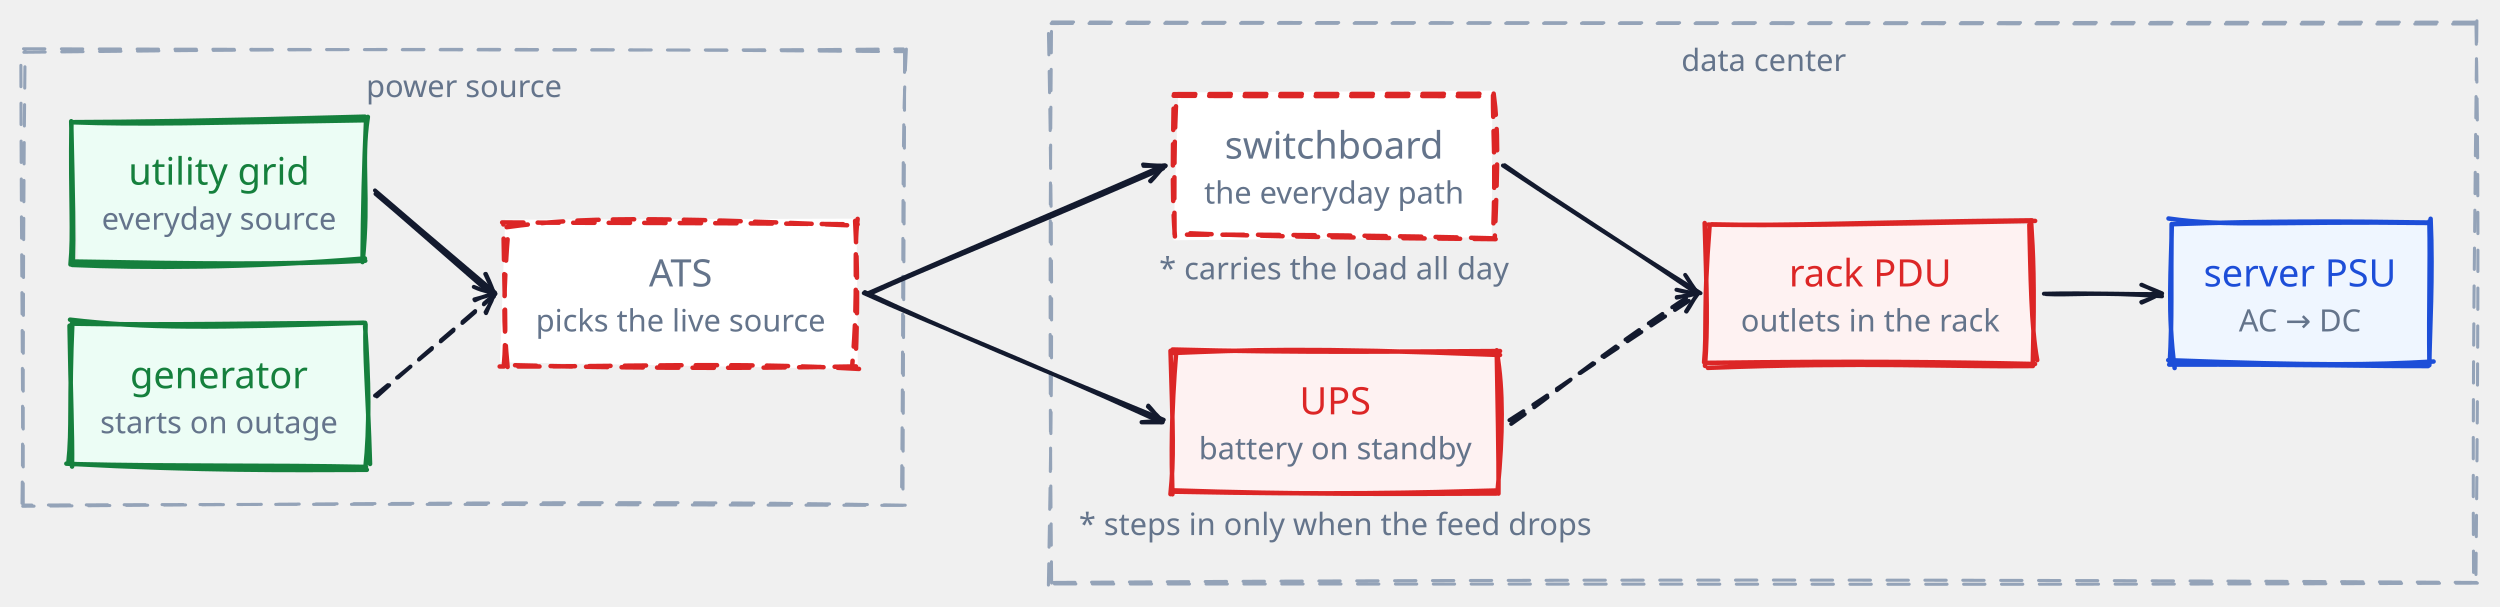
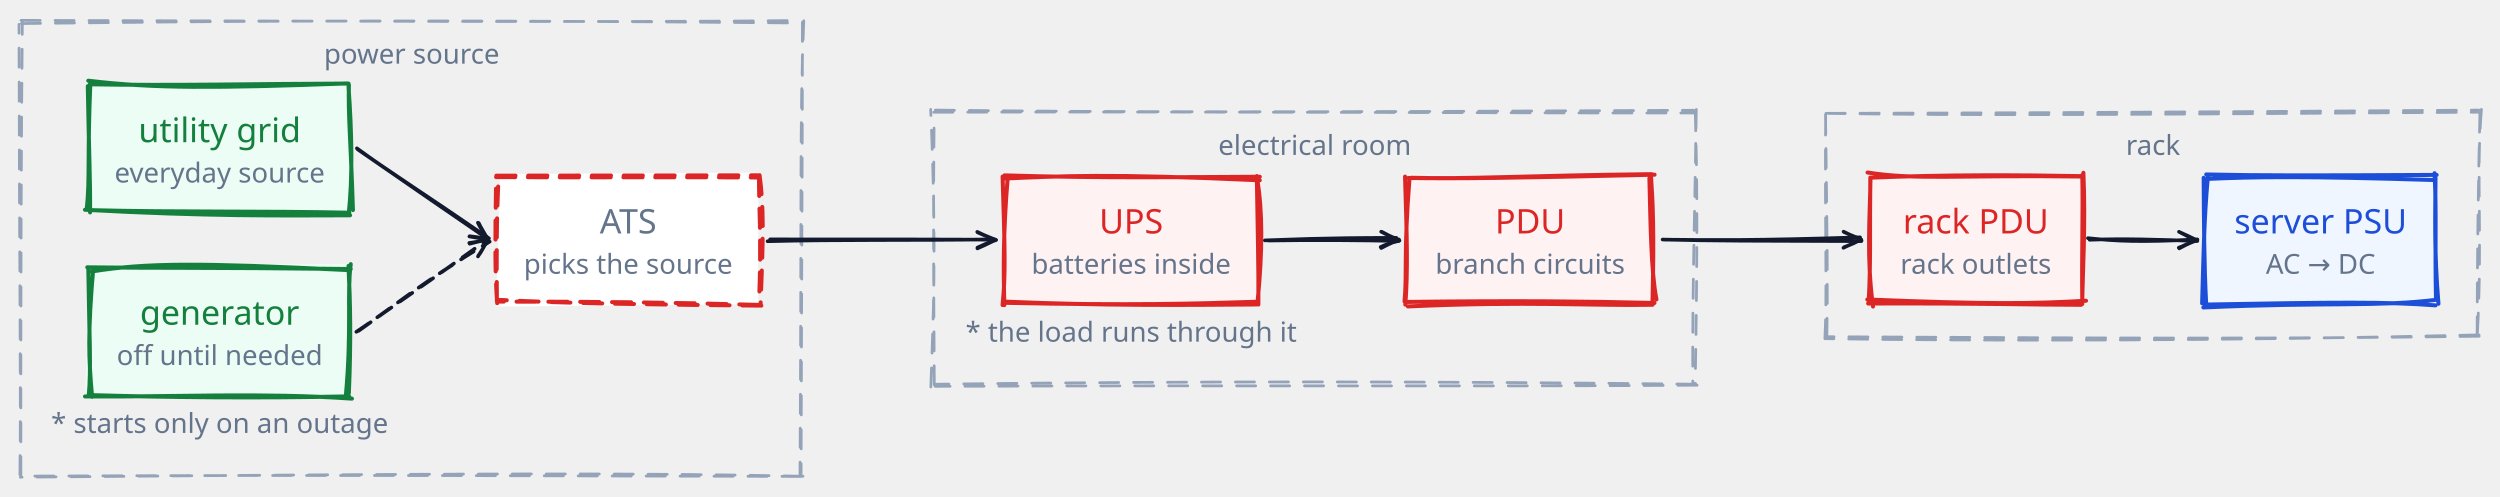
- <svg xmlns="http://www.w3.org/2000/svg" viewBox="0 0 1056 256" width="1056" height="256" role="img" aria-label="day to day the utility feeds the switchboard, the rack PDU and then the server PSU; the UPS sits on standby and only carries the load when that feed drops" font-family="Gaegu, ui-rounded, sans-serif" text-anchor="middle" preserveAspectRatio="xMidYMid meet">
-   <path d="M10.08 22.079 C99.114 21.073, 186.86 20.059, 382.45 21.841 M9.937 20.605 C155.629 20.943, 301.702 21.583, 381.586 20.666 M382.845 20.736 C380.71 60.245, 381.862 99.797, 380.804 212.459 M382.096 21.568 C382.141 64.76, 381.691 109.983, 381.4 212.497 M382.373 213.408 C304.357 211.782, 227.326 212.001, 9.603 213.843 M381.455 213.483 C277.716 213.354, 172.125 212.623, 9.886 213.355 M9.299 212.608 C9.987 172.523, 9.036 132.931, 8.809 22.693 M9.807 213.213 C9.732 142.001, 10.002 70.616, 10.605 20.598" fill="none" stroke="#94a3b8" stroke-width="1.3" stroke-linecap="round" stroke-linejoin="round" stroke-dasharray="9 7" />
-   <text x="196" y="41" font-size="13" fill="#64748b">power source</text>
-   <path d="M444.46 9.289 C586.173 9.695, 728.626 9.73, 1045.378 9.343 M444.008 9.926 C670.58 9.66, 897.58 10.229, 1045.85 10.146 M1046.241 8.797 C1045.432 86.178, 1044.298 161.563, 1044.847 245.467 M1045.852 9.675 C1046.763 60.952, 1047.14 113.481, 1045.81 246.378 M1046.428 246.317 C881.022 247.142, 715.104 246.637, 444.426 246.658 M1046.073 246.033 C847.63 244.734, 649.994 244.643, 444.354 246.031 M442.845 247.126 C443.763 191.101, 445.427 136.097, 442.771 8.789 M444.196 246.293 C443.678 187.496, 443.138 127.438, 444.159 10.432" fill="none" stroke="#94a3b8" stroke-width="1.3" stroke-linecap="round" stroke-linejoin="round" stroke-dasharray="9 7" />
-   <text x="745" y="30" font-size="13" fill="#64748b">data center</text>
-   <path d="M30.624 51.989 L153.31 49.413 L152.276 109.621 L32.975 110.949" fill="#ecfdf5" />
-   <path d="M30.184 51.607 C56.698 51.496, 87.508 51.134, 154.126 49.28 M30.076 51.632 C59.204 52.701, 86.027 51.904, 153.859 50.799 M155.384 49.377 C152.419 68.853, 156.038 82.27, 153.201 110.416 M154.607 51.286 C153.811 69.142, 153.304 88.331, 153.121 110.694 M154.127 109.151 C105.18 113.251, 60.043 113.233, 30.527 111.908 M154.28 110.129 C119.835 111.892, 84.809 111.395, 31.987 110.486 M29.772 111.706 C31.039 98.819, 29.742 84.894, 30.162 52.522 M30.785 110.977 C31.133 98.993, 30.877 86.698, 30.081 51.217" fill="none" stroke="#15803d" stroke-width="1.9" stroke-linecap="round" stroke-linejoin="round" />
-   <text x="92.5" y="78" font-size="16" fill="#15803d">utility grid</text>
-   <text x="92.5" y="97" font-size="13" fill="#64748b">everyday source</text>
-   <path d="M28.997 136.975 L154.131 137.735 L155.269 198.636 L30.493 197.001" fill="#ecfdf5" />
-   <path d="M29.583 135.029 C61.299 138.759, 90.551 138.561, 153.534 136.303 M30.345 136.718 C70.695 137.461, 111 136.478, 154.24 136.372 M154.412 137.003 C154.007 151.246, 155.302 163.628, 156.305 195.981 M154.218 137.89 C155.795 159.793, 156.201 180.764, 154.29 197.973 M154.953 198.451 C120.713 198.578, 86.234 198.949, 28.034 195.842 M154.595 197.232 C114.498 196.373, 73.332 197.059, 30.849 196.032 M28.852 195.765 C30.482 180.811, 29.098 169.783, 30.613 135.188 M30.441 197.093 C30.597 182.996, 29.888 168.562, 29.373 137.584" fill="none" stroke="#15803d" stroke-width="1.9" stroke-linecap="round" stroke-linejoin="round" />
-   <text x="92.5" y="164" font-size="16" fill="#15803d">generator</text>
-   <text x="92.5" y="183" font-size="13" fill="#64748b">starts on outage</text>
-   <path d="M213.413 92.761 L361.803 92.355 L362.361 155.889 L211.169 153.006" fill="#ffffff" />
-   <path d="M214.008 95.964 C244.902 91.625, 275.796 91.635, 360.387 95.242 M212.114 93.954 C246.643 94.267, 280.022 93.885, 362.273 94.761 M362.27 92.457 C360.446 105.654, 362.791 122.979, 360.013 153.914 M361.204 93.305 C362.077 110.804, 362.421 128.8, 361.375 153.248 M362.844 155.84 C311.751 152.824, 260.173 155.049, 211.061 154.806 M361.547 154.766 C308.336 155.853, 254.344 155.337, 213.87 154.18 M214.407 155.009 C212.7 137.036, 212.356 124.309, 214.975 94.017 M212.792 154.784 C214.022 141.546, 213.072 127.104, 212.603 94.074" fill="none" stroke="#dc2626" stroke-width="1.9" stroke-linecap="round" stroke-linejoin="round" stroke-dasharray="9 6" />
-   <text x="287.5" y="121" font-size="16" fill="#64748b">ATS</text>
-   <text x="287.5" y="140" font-size="13" fill="#64748b">picks the live source</text>
-   <path d="M497.656 39.031 L630.334 38.295 L630.161 100.232 L495.685 101.474" fill="#ffffff" />
-   <path d="M495.898 39.774 C525.864 39.63, 558.989 39.772, 629.923 39.59 M495.759 40.446 C542.745 40.804, 590.189 40.375, 630.535 40.639 M630.915 39.549 C632.911 54.404, 632.692 68.22, 631.391 100.361 M630.653 40.347 C630.507 53.084, 631.908 67.807, 630.677 99.455 M631.749 101.011 C581.33 100.565, 530.425 99.927, 497.564 98.329 M630.376 100.663 C588.844 99.531, 546.227 99.078, 496.581 99.113 M496.136 98.885 C495.922 77.808, 495.959 56.668, 497.037 39.11 M496.282 99.869 C495.29 86.815, 495.215 72.501, 495.799 40.02" fill="none" stroke="#dc2626" stroke-width="1.9" stroke-linecap="round" stroke-linejoin="round" stroke-dasharray="9 6" />
-   <text x="563.5" y="67" font-size="16" fill="#64748b">switchboard</text>
-   <text x="563.5" y="86" font-size="13" fill="#64748b">the everyday path</text>
-   <text x="563.5" y="118" font-size="13" fill="#64748b">* carries the load all day</text>
-   <path d="M494.653 146.419 L634.597 147.339 L633.396 209.179 L495.889 209.154" fill="#fef2f2" />
-   <path d="M495.576 149.107 C524.765 147.937, 551.528 146.57, 633.611 149.959 M495.311 147.624 C546.749 149.083, 598.712 148.451, 633.619 148.275 M632.31 148.863 C635.012 164.634, 634.847 183.523, 632.658 206.332 M632.213 147.947 C632.519 169.168, 633.135 191.936, 632.946 208.498 M632.041 208.463 C591.71 208.643, 547.272 208.923, 495.515 207.123 M632.116 207.181 C598.674 208.177, 565.184 209.034, 495.113 207.677 M495.226 208.788 C494.828 192.923, 494.594 175.484, 496.872 148.17 M494.404 208.725 C495.898 194.325, 495.465 181.824, 494.422 148.2" fill="none" stroke="#dc2626" stroke-width="1.9" stroke-linecap="round" stroke-linejoin="round" />
-   <text x="564" y="175" font-size="16" fill="#dc2626">UPS</text>
-   <text x="564" y="194" font-size="13" fill="#64748b">battery on standby</text>
-   <text x="564" y="226" font-size="13" fill="#64748b">* steps in only when the feed drops</text>
-   <path d="M722.128 93.098 L859.578 95.087 L858.971 154.343 L719.024 153.131" fill="#fef2f2" />
-   <path d="M722.973 94.753 C755.02 95.608, 787.739 93.781, 858.281 93.065 M721.6 94.86 C749.356 95.308, 779.006 94.988, 859.636 93.311 M857.198 94.994 C857.73 115.07, 857.895 138.543, 860.519 152.12 M858.007 94.719 C858.728 105.775, 859.512 119.103, 858.645 154.016 M858.679 154.611 C825.284 155.071, 788.683 152.75, 721.406 155.39 M859.587 153.76 C822.34 152.891, 784.482 152.488, 720.98 153.269 M719.809 153.014 C721.073 139.621, 719.402 129.436, 722.112 95.723 M720.191 154.554 C721.415 138.39, 720.949 123.147, 720.054 94.218" fill="none" stroke="#dc2626" stroke-width="1.9" stroke-linecap="round" stroke-linejoin="round" />
-   <text x="790" y="121" font-size="16" fill="#dc2626">rack PDU</text>
-   <text x="790" y="140" font-size="13" fill="#64748b">outlets in the rack</text>
-   <path d="M917.954 94.861 L1027.508 95.173 L1026.961 152.825 L918.125 152.468" fill="#eff6ff" />
-   <path d="M915.978 92.292 C940.881 95.929, 962.286 93.386, 1025.586 94.171 M917.997 94.697 C955.746 93.27, 994.723 93.473, 1025.139 93.989 M1026.693 92.409 C1027.788 116.936, 1026.264 140.468, 1026.146 154.274 M1026.174 93.446 C1026.579 112.025, 1025.88 128.287, 1026.175 154.061 M1027.941 152.707 C1000.973 154.194, 979.149 154.516, 915.859 152.126 M1025.652 154.623 C1002.298 154.703, 976.122 153.868, 916.261 154.015 M918.564 155.453 C915.436 132.513, 917.135 112.899, 917.367 95.508 M916.515 153.012 C917.551 135.688, 916.955 119.269, 917.296 94.661" fill="none" stroke="#1d4ed8" stroke-width="1.9" stroke-linecap="round" stroke-linejoin="round" />
-   <text x="971.5" y="121" font-size="16" fill="#1d4ed8">server PSU</text>
-   <text x="971.5" y="140" font-size="13" fill="#64748b">AC → DC</text>
-   <path d="M158.625 81.913 C168.93 90.559, 179.373 99.87, 208.598 125.288 M158.394 80.437 C169.864 90.328, 180.982 99.831, 209.096 123.592" fill="none" stroke="#131A2E" stroke-width="1.7" stroke-linecap="round" stroke-linejoin="round" />
-   <path d="M208.73 123.963 C208.018 122.385, 207.464 120.368, 205.217 115.679 M208.859 124.131 C207.321 120.862, 205.826 117.628, 204.973 115.723" fill="none" stroke="#131A2E" stroke-width="1.7" stroke-linecap="round" stroke-linejoin="round" />
-   <path d="M209.118 124.109 C207.199 123.14, 204.739 123.297, 200.129 121.178 M209.047 124.175 C205.942 123.065, 202.493 122.269, 200.529 121.319" fill="none" stroke="#131A2E" stroke-width="1.7" stroke-linecap="round" stroke-linejoin="round" />
-   <path d="M159.17 167.44 C172.342 155.404, 184.271 145.582, 209.292 124.07 M158.419 167.098 C176.115 152.773, 192.641 139.026, 208.991 124.477" fill="none" stroke="#131A2E" stroke-width="1.7" stroke-linecap="round" stroke-linejoin="round" stroke-dasharray="7 5" />
-   <path d="M208.648 124.115 C207.11 124.653, 204.475 124.912, 200.618 126.85 M208.986 123.971 C206.779 124.588, 204.808 125.304, 200.384 126.465" fill="none" stroke="#131A2E" stroke-width="1.7" stroke-linecap="round" stroke-linejoin="round" />
-   <path d="M208.556 124.129 C208.379 125.591, 207.375 128.015, 205.106 131.878 M209 123.865 C207.561 126.924, 206.17 130.102, 205.304 132.27" fill="none" stroke="#131A2E" stroke-width="1.7" stroke-linecap="round" stroke-linejoin="round" />
-   <path d="M634.842 69.912 C659.907 86.595, 687.611 104.72, 718.291 123.843 M635.573 69.802 C655.954 84.268, 676.858 96.685, 716.558 123.822" fill="none" stroke="#131A2E" stroke-width="1.7" stroke-linecap="round" stroke-linejoin="round" />
-   <path d="M716.679 124.087 C715.708 122.429, 714.72 120.644, 711.82 116.116 M717.219 124.112 C715.121 121.206, 713.362 118.524, 712.185 116.595" fill="none" stroke="#131A2E" stroke-width="1.7" stroke-linecap="round" stroke-linejoin="round" />
-   <path d="M716.953 124.151 C715.07 124.021, 713.431 123.479, 708.419 122.421 M716.991 123.984 C713.707 123.573, 710.196 122.999, 708.136 122.392" fill="none" stroke="#131A2E" stroke-width="1.7" stroke-linecap="round" stroke-linejoin="round" />
-   <path d="M638.335 179.06 C655.486 167.273, 670.822 153.251, 716.334 123.124 M637.596 177.475 C655.558 166.235, 673.547 152.841, 717.121 124.656" fill="none" stroke="#131A2E" stroke-width="1.7" stroke-linecap="round" stroke-linejoin="round" stroke-dasharray="7 5" />
-   <path d="M716.622 123.751 C715.181 124.545, 712.714 125.107, 708.265 125.491 M716.881 123.994 C713.995 124.298, 711.343 124.951, 708.26 125.742" fill="none" stroke="#131A2E" stroke-width="1.7" stroke-linecap="round" stroke-linejoin="round" />
-   <path d="M717.055 124.262 C715.899 126.046, 714.595 127.524, 712.19 131.525 M717.038 124.159 C715.473 126.255, 714.299 128.72, 712.357 131.613" fill="none" stroke="#131A2E" stroke-width="1.7" stroke-linecap="round" stroke-linejoin="round" />
-   <path d="M864.268 124.234 C874.261 124.808, 885.552 123.168, 913.236 125.166 M863.341 124.07 C882.096 123.574, 902.433 124.476, 912.518 124.133" fill="none" stroke="#131A2E" stroke-width="1.7" stroke-linecap="round" stroke-linejoin="round" />
-   <path d="M913.276 123.932 C911.393 123.128, 909.408 122.222, 904.488 120.308 M912.897 124.216 C910.655 122.847, 908.112 121.894, 904.662 120.259" fill="none" stroke="#131A2E" stroke-width="1.7" stroke-linecap="round" stroke-linejoin="round" />
-   <path d="M913.05 124.043 C910.819 124.656, 909.034 126.066, 904.474 127.598 M912.79 123.863 C910.824 125.024, 908.947 125.98, 904.639 127.838" fill="none" stroke="#131A2E" stroke-width="1.7" stroke-linecap="round" stroke-linejoin="round" />
-   <path d="M367.224 124.206 C391.795 112.829, 420.61 101.847, 491.282 71.182 M366.025 124.13 C413.876 103.109, 462.346 82.711, 491.306 69.973" fill="none" stroke="#131A2E" stroke-width="1.7" stroke-linecap="round" stroke-linejoin="round" />
-   <path d="M492.418 69.973 C490.054 69.949, 487.587 70.001, 482.827 69.483 M492.133 69.958 C490.084 70.163, 487.992 70.136, 483.021 70.067" fill="none" stroke="#131A2E" stroke-width="1.7" stroke-linecap="round" stroke-linejoin="round" />
-   <path d="M492.161 70.304 C490.326 71.302, 489.249 73.319, 485.79 76.432 M492.005 69.859 C489.852 72.192, 487.822 74.87, 486.035 76.636" fill="none" stroke="#131A2E" stroke-width="1.7" stroke-linecap="round" stroke-linejoin="round" />
-   <path d="M364.86 123.806 C394.581 137.387, 424.861 148.464, 490.485 178.346 M365.321 123.372 C401.713 140.264, 437.848 155.336, 491.556 177.306" fill="none" stroke="#131A2E" stroke-width="1.7" stroke-linecap="round" stroke-linejoin="round" />
-   <path d="M490.692 178.25 C489.883 176.15, 487.654 174.506, 484.873 171.737 M491.011 178.163 C488.551 175.653, 486.683 173.013, 485.04 171.329" fill="none" stroke="#131A2E" stroke-width="1.7" stroke-linecap="round" stroke-linejoin="round" />
-   <path d="M491.07 178.427 C488.427 178.424, 486.652 178.45, 482.202 178.403 M491.188 178.004 C487.32 177.818, 484.176 178.219, 482.192 178.289" fill="none" stroke="#131A2E" stroke-width="1.7" stroke-linecap="round" stroke-linejoin="round" />
+ <svg xmlns="http://www.w3.org/2000/svg" viewBox="0 0 1178 234" width="1178" height="234" role="img" aria-label="the utility feeds a transfer switch, then the UPS and the room PDU in the electrical room, then the rack PDU and the server PSU; the generator stays shut down until the utility drops" font-family="Gaegu, ui-rounded, sans-serif" text-anchor="middle" preserveAspectRatio="xMidYMid meet">
+   <path d="M10.081 11.09 C98.173 10.083, 184.964 9.058, 378.455 10.85 M9.937 9.601 C154.063 9.938, 298.574 10.586, 377.582 9.662 M378.741 9.769 C376.766 53.959, 377.776 98.188, 376.951 223.526 M378.084 10.498 C378.156 58.957, 377.761 109.198, 377.474 223.559 M378.377 224.412 C301.178 222.772, 224.974 222.993, 9.599 224.852 M377.449 224.488 C274.849 224.359, 170.376 223.619, 9.885 224.359 M9.385 223.656 C9.946 178.84, 9.113 134.455, 8.956 11.484 M9.831 224.187 C9.738 144.849, 9.975 65.359, 10.531 9.648" fill="none" stroke="#94a3b8" stroke-width="1.3" stroke-linecap="round" stroke-linejoin="round" stroke-dasharray="9 7" />
+   <text x="194" y="30" font-size="13" fill="#64748b">power source</text>
+   <path d="M440.73 51.871 C524.308 52.886, 609.058 52.941, 798.012 51.957 M440.013 52.882 C574.984 52.459, 710.635 53.363, 798.761 53.231 M799.287 51.568 C798.754 94.519, 797.404 135.095, 797.627 180.365 M798.823 52.612 C799.588 80.269, 800.037 109.415, 798.773 181.45 M799.679 181.504 C701.049 182.249, 601.604 181.447, 440.676 182.044 M799.116 181.052 C680.495 179.659, 563.155 179.515, 440.562 181.049 M438.625 182.34 C439.553 151.285, 441.533 121.444, 438.537 51.558 M440.234 181.349 C440.177 149.594, 439.534 116.337, 440.189 53.514" fill="none" stroke="#94a3b8" stroke-width="1.3" stroke-linecap="round" stroke-linejoin="round" stroke-dasharray="9 7" />
+   <text x="619.5" y="73" font-size="13" fill="#64748b">electrical room</text>
+   <path d="M860.47 53.394 C928.298 53.272, 998.916 53.037, 1168.082 51.883 M860.4 53.41 C930.397 54.521, 998.898 54.003, 1167.909 52.869 M1169.246 51.539 C1166.63 83.457, 1169.887 109.921, 1167.281 158.474 M1168.547 53.258 C1167.763 85.637, 1167.306 119.216, 1167.209 158.724 M1168.082 157.799 C1048.891 160.717, 932.174 160.705, 860.693 159.59 M1168.182 158.434 C1081.288 159.704, 994.017 159.381, 861.641 158.666 M859.895 159.635 C860.996 136.716, 859.829 112.863, 860.246 54.37 M860.807 158.979 C861.247 137.528, 861.017 115.797, 860.173 53.195" fill="none" stroke="#94a3b8" stroke-width="1.3" stroke-linecap="round" stroke-linejoin="round" stroke-dasharray="9 7" />
+   <text x="1014.5" y="73" font-size="13" fill="#64748b">rack</text>
+   <path d="M40.997 39.975 L164.131 40.735 L165.269 101.636 L42.493 100.001" fill="#ecfdf5" />
+   <path d="M41.583 38.029 C72.824 41.76, 101.6 41.563, 163.534 39.303 M42.345 39.718 C82.053 40.456, 121.716 39.472, 164.24 39.372 M164.412 40.003 C164.007 54.246, 165.302 66.628, 166.305 98.981 M164.218 40.89 C165.795 62.793, 166.201 83.764, 164.29 100.973 M164.953 101.451 C131.266 101.563, 97.339 101.935, 40.034 98.842 M164.595 100.232 C125.159 99.37, 84.655 100.055, 42.849 99.032 M40.852 98.765 C42.482 83.811, 41.098 72.783, 42.613 38.188 M42.441 100.093 C42.597 85.996, 41.888 71.562, 41.373 40.584" fill="none" stroke="#15803d" stroke-width="1.9" stroke-linecap="round" stroke-linejoin="round" />
+   <text x="103.5" y="67" font-size="16" fill="#15803d">utility grid</text>
+   <text x="103.5" y="86" font-size="13" fill="#64748b">everyday source</text>
+   <path d="M42.413 124.761 L164.803 124.355 L165.361 187.889 L40.169 185.006" fill="#ecfdf5" />
+   <path d="M43.008 127.964 C68.557 123.773, 94.105 123.783, 163.387 127.242 M41.114 125.954 C69.772 126.339, 97.28 125.958, 165.273 126.761 M165.27 124.457 C163.446 137.654, 165.791 154.979, 163.013 185.914 M164.204 125.305 C165.077 142.804, 165.421 160.8, 164.375 185.248 M165.844 187.84 C123.684 184.906, 81.039 187.13, 40.061 186.806 M164.547 186.766 C120.774 187.701, 76.22 187.185, 42.87 186.18 M43.407 187.009 C41.7 169.036, 41.356 156.309, 43.975 126.017 M41.792 186.784 C43.022 173.546, 42.072 159.104, 41.603 126.074" fill="none" stroke="#15803d" stroke-width="1.9" stroke-linecap="round" stroke-linejoin="round" />
+   <text x="103.5" y="153" font-size="16" fill="#15803d">generator</text>
+   <text x="103.5" y="172" font-size="13" fill="#64748b">off until needed</text>
+   <text x="103.5" y="204" font-size="13" fill="#64748b">* starts only on an outage</text>
+   <path d="M235.656 82.031 L357.334 81.295 L357.161 143.232 L233.685 144.474" fill="#ffffff" />
+   <path d="M233.898 82.774 C261.354 82.668, 291.969 82.81, 356.923 82.59 M233.759 83.446 C276.914 83.74, 320.528 83.311, 357.535 83.639 M357.915 82.549 C359.911 97.404, 359.692 111.22, 358.391 143.361 M357.653 83.347 C357.507 96.084, 358.908 110.807, 357.677 142.455 M358.749 144.011 C312.426 143.59, 265.618 142.952, 235.564 141.329 M357.376 143.663 C319.325 142.533, 280.189 142.08, 234.581 142.113 M234.136 141.885 C233.922 120.808, 233.959 99.668, 235.037 82.11 M234.282 142.869 C233.29 129.815, 233.215 115.501, 233.799 83.02" fill="none" stroke="#dc2626" stroke-width="1.9" stroke-linecap="round" stroke-linejoin="round" stroke-dasharray="9 6" />
+   <text x="296" y="110" font-size="16" fill="#64748b">ATS</text>
+   <text x="296" y="129" font-size="13" fill="#64748b">picks the source</text>
+   <path d="M472.653 81.419 L594.597 82.339 L593.396 144.179 L473.889 144.154" fill="#fef2f2" />
+   <path d="M473.576 84.107 C498.97 83.022, 521.938 81.655, 593.611 84.959 M473.311 82.624 C518.041 84.041, 563.296 83.409, 593.619 83.275 M592.31 83.863 C595.012 99.634, 594.847 118.523, 592.658 141.332 M592.213 82.947 C592.519 104.168, 593.135 126.936, 592.946 143.498 M592.041 143.463 C557.253 143.764, 518.359 144.044, 473.515 142.123 M592.116 142.181 C563.096 143.121, 534.028 143.978, 473.113 142.677 M473.226 143.788 C472.828 127.923, 472.594 110.484, 474.872 83.17 M472.404 143.725 C473.898 129.325, 473.465 116.824, 472.422 83.2" fill="none" stroke="#dc2626" stroke-width="1.9" stroke-linecap="round" stroke-linejoin="round" />
+   <text x="533" y="110" font-size="16" fill="#dc2626">UPS</text>
+   <text x="533" y="129" font-size="13" fill="#64748b">batteries inside</text>
+   <text x="533" y="161" font-size="13" fill="#64748b">* the load runs through it</text>
+   <path d="M664.128 82.098 L779.578 84.087 L778.971 143.343 L661.024 142.131" fill="#fef2f2" />
+   <path d="M664.973 83.753 C691.705 84.535, 719.108 82.708, 778.281 82.065 M663.6 83.86 C686.697 84.225, 711.689 83.905, 779.636 82.311 M777.198 83.994 C777.73 104.07, 777.895 127.543, 780.519 141.12 M778.007 83.719 C778.728 94.775, 779.512 108.103, 778.645 143.016 M778.679 143.611 C750.757 144.143, 719.629 141.822, 663.406 144.39 M779.587 142.76 C748.301 142.011, 716.404 141.608, 662.98 142.269 M661.809 142.014 C663.073 128.621, 661.402 118.436, 664.112 84.723 M662.191 143.554 C663.415 127.39, 662.949 112.147, 662.054 83.218" fill="none" stroke="#dc2626" stroke-width="1.9" stroke-linecap="round" stroke-linejoin="round" />
+   <text x="721" y="110" font-size="16" fill="#dc2626">PDU</text>
+   <text x="721" y="129" font-size="13" fill="#64748b">branch circuits</text>
+   <path d="M881.954 83.861 L982.508 84.173 L981.961 141.825 L882.125 141.468" fill="#fef2f2" />
+   <path d="M879.978 81.292 C902.945 84.925, 922.413 82.382, 980.586 83.171 M881.997 83.697 C916.543 82.261, 952.317 82.465, 980.139 82.989 M981.693 81.409 C982.788 105.936, 981.264 129.468, 981.146 143.274 M981.174 82.446 C981.579 101.025, 980.88 117.287, 981.175 143.061 M982.941 141.707 C957.919 143.136, 938.041 143.458, 879.859 141.126 M980.652 143.623 C959.326 143.651, 935.179 142.816, 880.261 143.015 M882.564 144.453 C879.436 121.513, 881.135 101.899, 881.367 84.508 M880.515 142.012 C881.551 124.688, 880.955 108.269, 881.296 83.661" fill="none" stroke="#dc2626" stroke-width="1.9" stroke-linecap="round" stroke-linejoin="round" />
+   <text x="931" y="110" font-size="16" fill="#dc2626">rack PDU</text>
+   <text x="931" y="129" font-size="13" fill="#64748b">rack outlets</text>
+   <path d="M1039.839 81.173 L1148.169 82.294 L1148.352 142.62 L1039.474 144.922" fill="#eff6ff" />
+   <path d="M1039.892 84.304 C1062.584 83.294, 1085.548 82.92, 1147.425 84.84 M1039.564 82.196 C1064.015 82.755, 1087.898 82.732, 1148.137 82.417 M1147.159 81.6 C1148.147 99.675, 1147.264 114.674, 1147.846 141.275 M1147.617 83.852 C1147.533 101.691, 1146.92 118.295, 1148.997 143.138 M1148.645 141.183 C1121.028 144.712, 1095.728 142.24, 1038.213 144.873 M1147.621 143.884 C1124.343 142.136, 1101.155 142.399, 1038.856 143.519 M1037.641 142.935 C1038.315 121.455, 1038.443 104.039, 1040.347 83.208 M1039.541 143.06 C1038.553 124.549, 1038.513 105.663, 1038.366 83.779" fill="none" stroke="#1d4ed8" stroke-width="1.9" stroke-linecap="round" stroke-linejoin="round" />
+   <text x="1093.5" y="110" font-size="16" fill="#1d4ed8">server PSU</text>
+   <text x="1093.5" y="129" font-size="13" fill="#64748b">AC → DC</text>
+   <path d="M168.161 69.883 C182.763 80.563, 197.865 89.968, 230.417 112.322 M168.562 70.407 C192.428 86.856, 216.328 103.403, 229.658 112.458" fill="none" stroke="#131A2E" stroke-width="1.7" stroke-linecap="round" stroke-linejoin="round" />
+   <path d="M230.118 113.109 C229.125 110.93, 227.597 109.88, 225.175 104.936 M230.047 113.175 C228.476 110.079, 226.556 107.302, 225.575 105.076" fill="none" stroke="#131A2E" stroke-width="1.7" stroke-linecap="round" stroke-linejoin="round" />
+   <path d="M230.055 113.141 C228.287 112.152, 226.12 111.908, 221.263 111.287 M229.813 113.031 C227.276 112.417, 224.388 111.978, 221.166 111.418" fill="none" stroke="#131A2E" stroke-width="1.7" stroke-linecap="round" stroke-linejoin="round" />
+   <path d="M167.905 156.357 C183.912 145.794, 196.576 134.481, 230.75 113.852 M168.958 155.908 C183.732 145.15, 199.17 134.851, 230.025 112.655" fill="none" stroke="#131A2E" stroke-width="1.7" stroke-linecap="round" stroke-linejoin="round" stroke-dasharray="7 5" />
+   <path d="M229.556 113.129 C228.169 113.032, 225.948 113.896, 221.113 114.472 M230 112.865 C226.671 113.511, 223.395 114.271, 221.31 114.864" fill="none" stroke="#131A2E" stroke-width="1.7" stroke-linecap="round" stroke-linejoin="round" />
+   <path d="M229.926 112.984 C227.806 116.28, 226.75 119.078, 225.43 120.327 M229.816 112.907 C228.275 116.023, 226.771 118.503, 225.22 120.85" fill="none" stroke="#131A2E" stroke-width="1.7" stroke-linecap="round" stroke-linejoin="round" />
+   <path d="M596.001 113.27 C608.4 112.914, 620.744 112.083, 657.956 112.069 M597.681 113.349 C619.134 112.969, 641.638 113.19, 659.094 113.559" fill="none" stroke="#131A2E" stroke-width="1.7" stroke-linecap="round" stroke-linejoin="round" />
+   <path d="M658.953 113.151 C657.203 112.572, 655.698 111.581, 651.083 109.206 M658.991 112.984 C655.969 111.702, 652.719 110.257, 650.8 109.177" fill="none" stroke="#131A2E" stroke-width="1.7" stroke-linecap="round" stroke-linejoin="round" />
+   <path d="M659.429 113.341 C657.576 114.08, 655.113 114.154, 650.568 116.388 M659.192 112.831 C657.085 114.028, 655.027 114.581, 650.821 116.881" fill="none" stroke="#131A2E" stroke-width="1.7" stroke-linecap="round" stroke-linejoin="round" />
+   <path d="M983.824 112.224 C997.433 113.586, 1007.853 114.206, 1035.402 112.799 M984.629 112.98 C1000.363 112.388, 1016.83 112.879, 1035.386 113.578" fill="none" stroke="#131A2E" stroke-width="1.7" stroke-linecap="round" stroke-linejoin="round" />
+   <path d="M1035.055 113.262 C1033.128 112.562, 1031.064 111.555, 1026.731 109.216 M1035.038 113.159 C1032.427 111.797, 1030.195 110.806, 1026.898 109.304" fill="none" stroke="#131A2E" stroke-width="1.7" stroke-linecap="round" stroke-linejoin="round" />
+   <path d="M1035.408 113.075 C1033.419 114.022, 1031.843 114.281, 1026.858 117.045 M1035.11 113.023 C1031.607 114.332, 1028.617 116.061, 1026.627 116.713" fill="none" stroke="#131A2E" stroke-width="1.7" stroke-linecap="round" stroke-linejoin="round" />
+   <path d="M362.857 112.789 C388.153 112.848, 413.131 112.711, 468.084 112.931 M361.681 113.671 C395.785 112.791, 428.952 113.365, 468.625 112.778" fill="none" stroke="#131A2E" stroke-width="1.7" stroke-linecap="round" stroke-linejoin="round" />
+   <path d="M469.05 113.043 C466.821 111.892, 465.036 111.538, 460.474 109.258 M468.79 112.863 C466.823 112.255, 464.946 111.441, 460.639 109.498" fill="none" stroke="#131A2E" stroke-width="1.7" stroke-linecap="round" stroke-linejoin="round" />
+   <path d="M469.393 113.066 C466.954 113.869, 465.892 114.795, 460.551 117.05 M469.008 113.042 C465.755 114.239, 462.7 115.726, 460.559 116.661" fill="none" stroke="#131A2E" stroke-width="1.7" stroke-linecap="round" stroke-linejoin="round" />
+   <path d="M784.301 112.918 C805.904 113.15, 827.184 113.413, 876.46 111.816 M783.412 112.87 C805.612 113.48, 827.678 113.494, 877.063 113.63" fill="none" stroke="#131A2E" stroke-width="1.7" stroke-linecap="round" stroke-linejoin="round" />
+   <path d="M877.161 113.304 C874.825 111.862, 873.247 111.438, 868.68 109.152 M877.005 112.859 C874.1 111.525, 871.318 110.537, 868.925 109.356" fill="none" stroke="#131A2E" stroke-width="1.7" stroke-linecap="round" stroke-linejoin="round" />
+   <path d="M876.633 112.938 C874.799 114.174, 873.153 114.516, 868.617 116.781 M876.782 112.798 C874.595 114.242, 872.35 115.167, 868.961 116.447" fill="none" stroke="#131A2E" stroke-width="1.7" stroke-linecap="round" stroke-linejoin="round" />
</svg>
